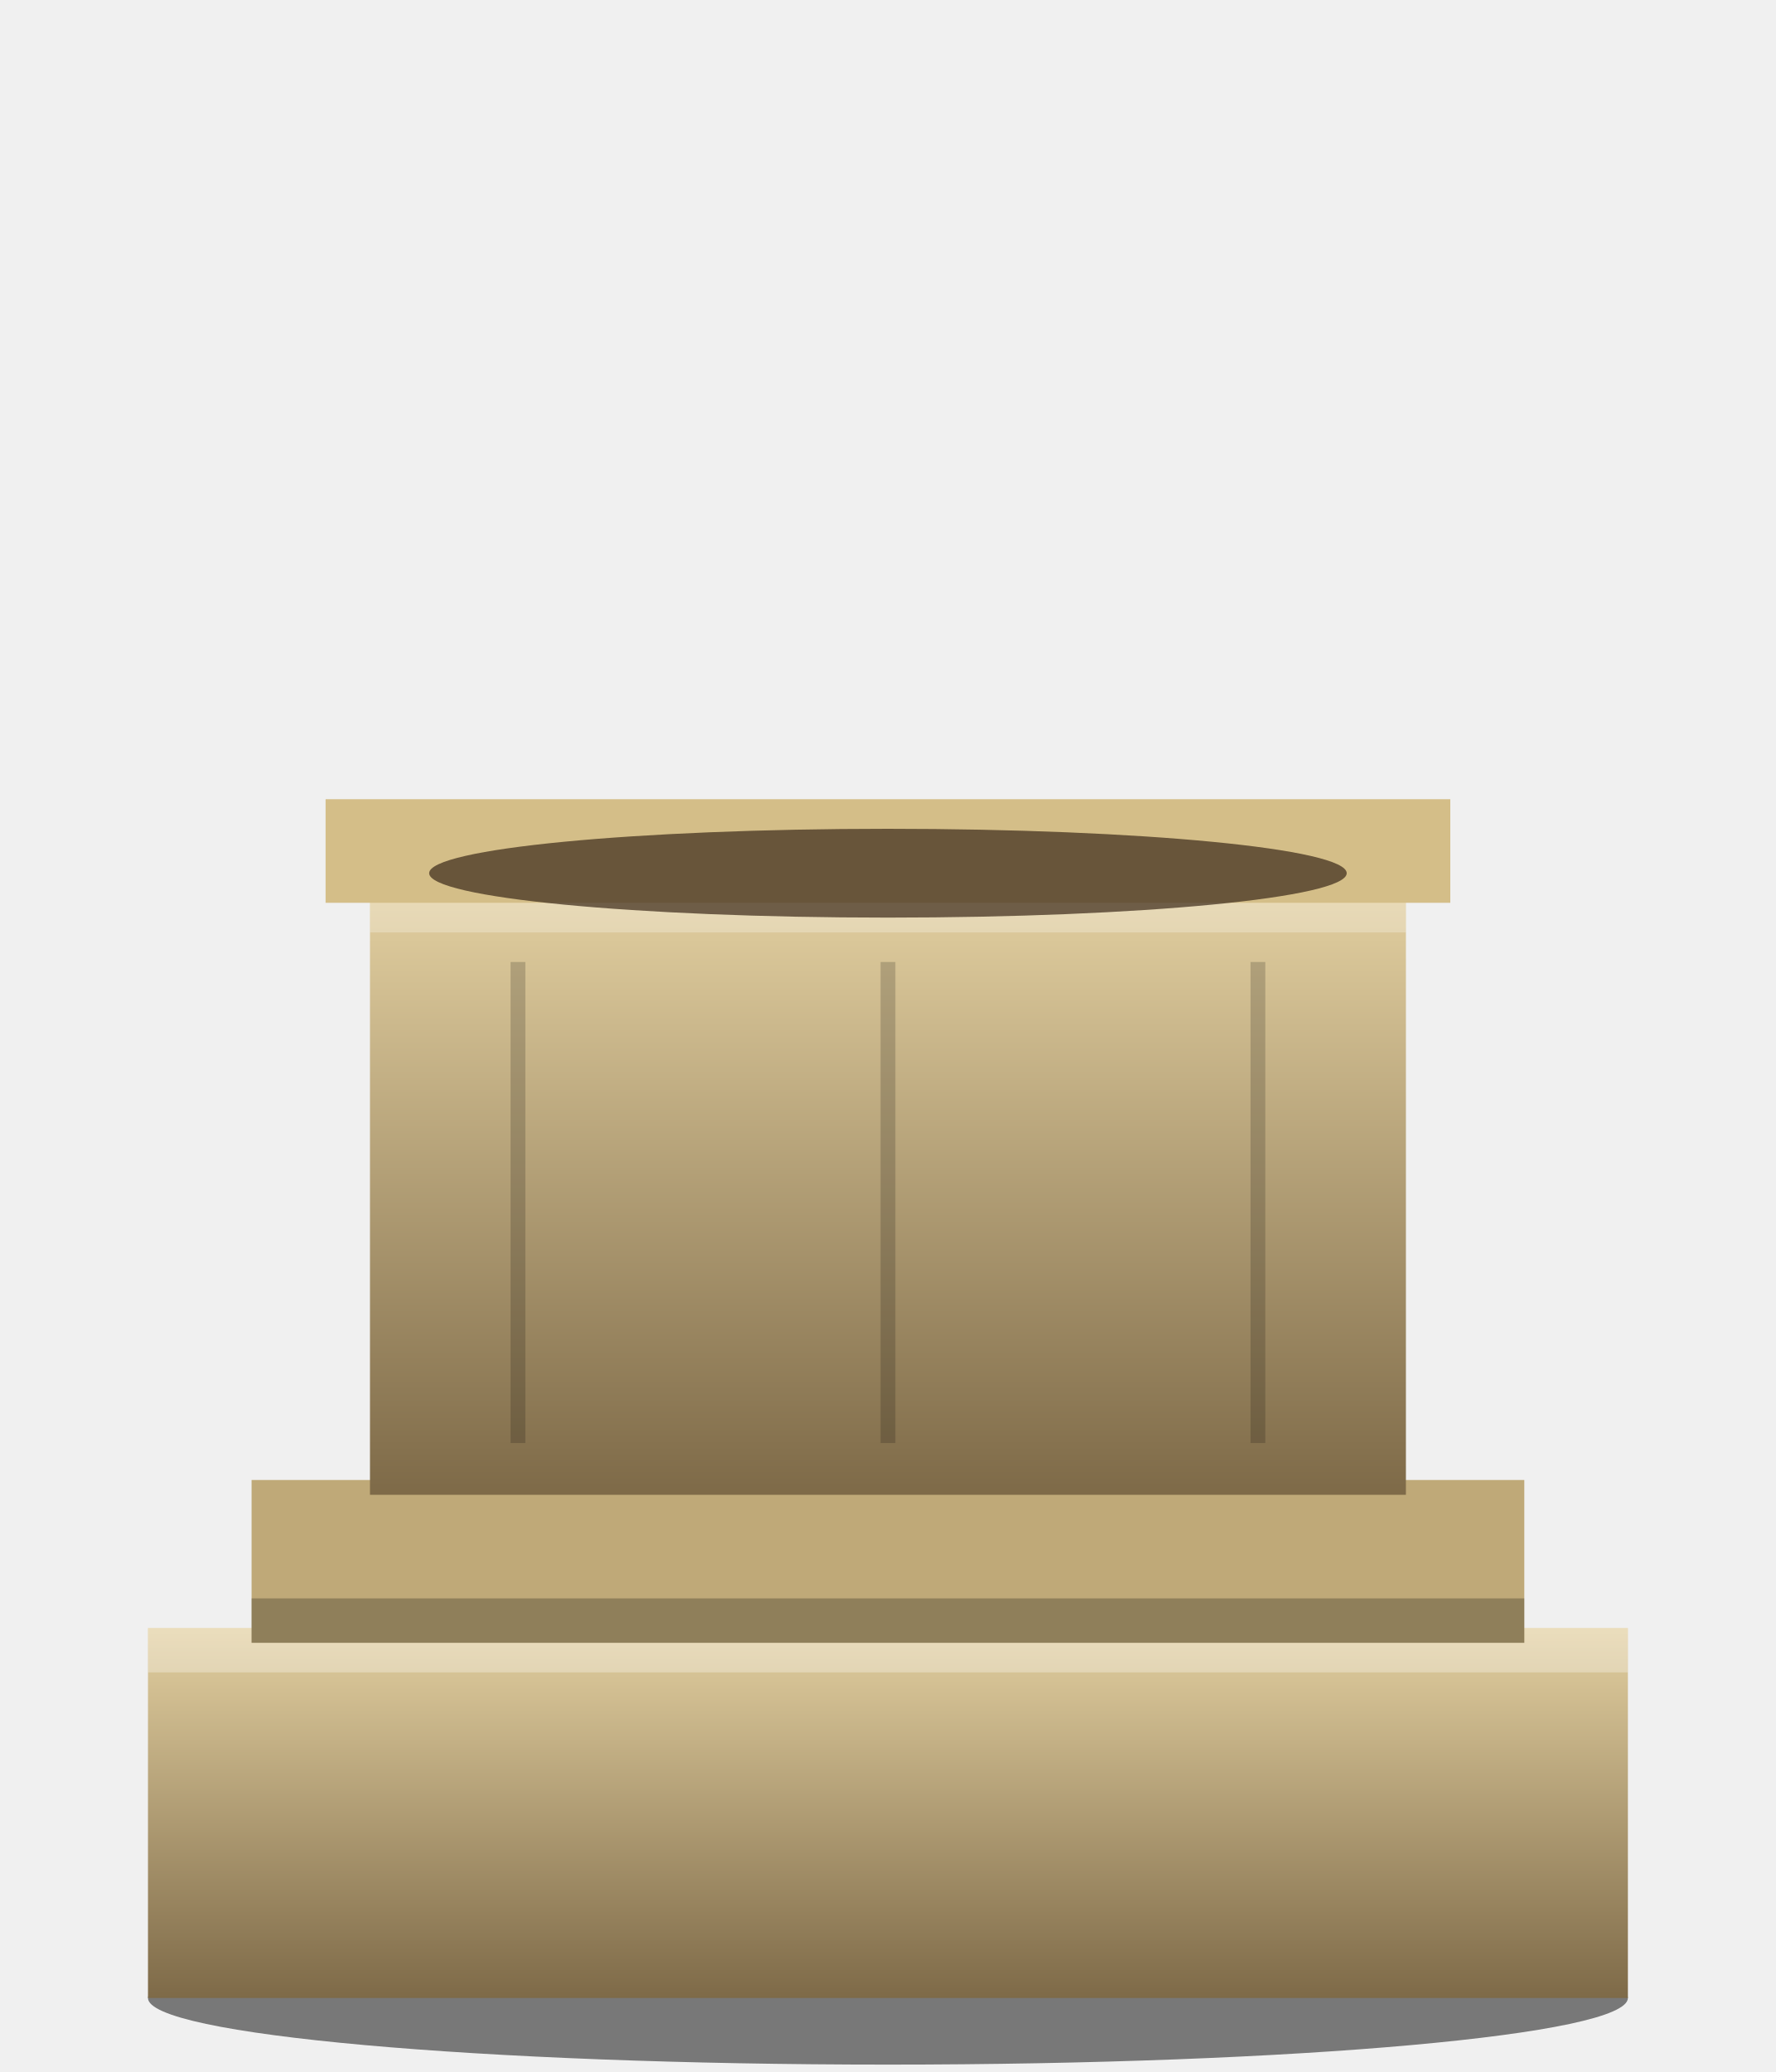
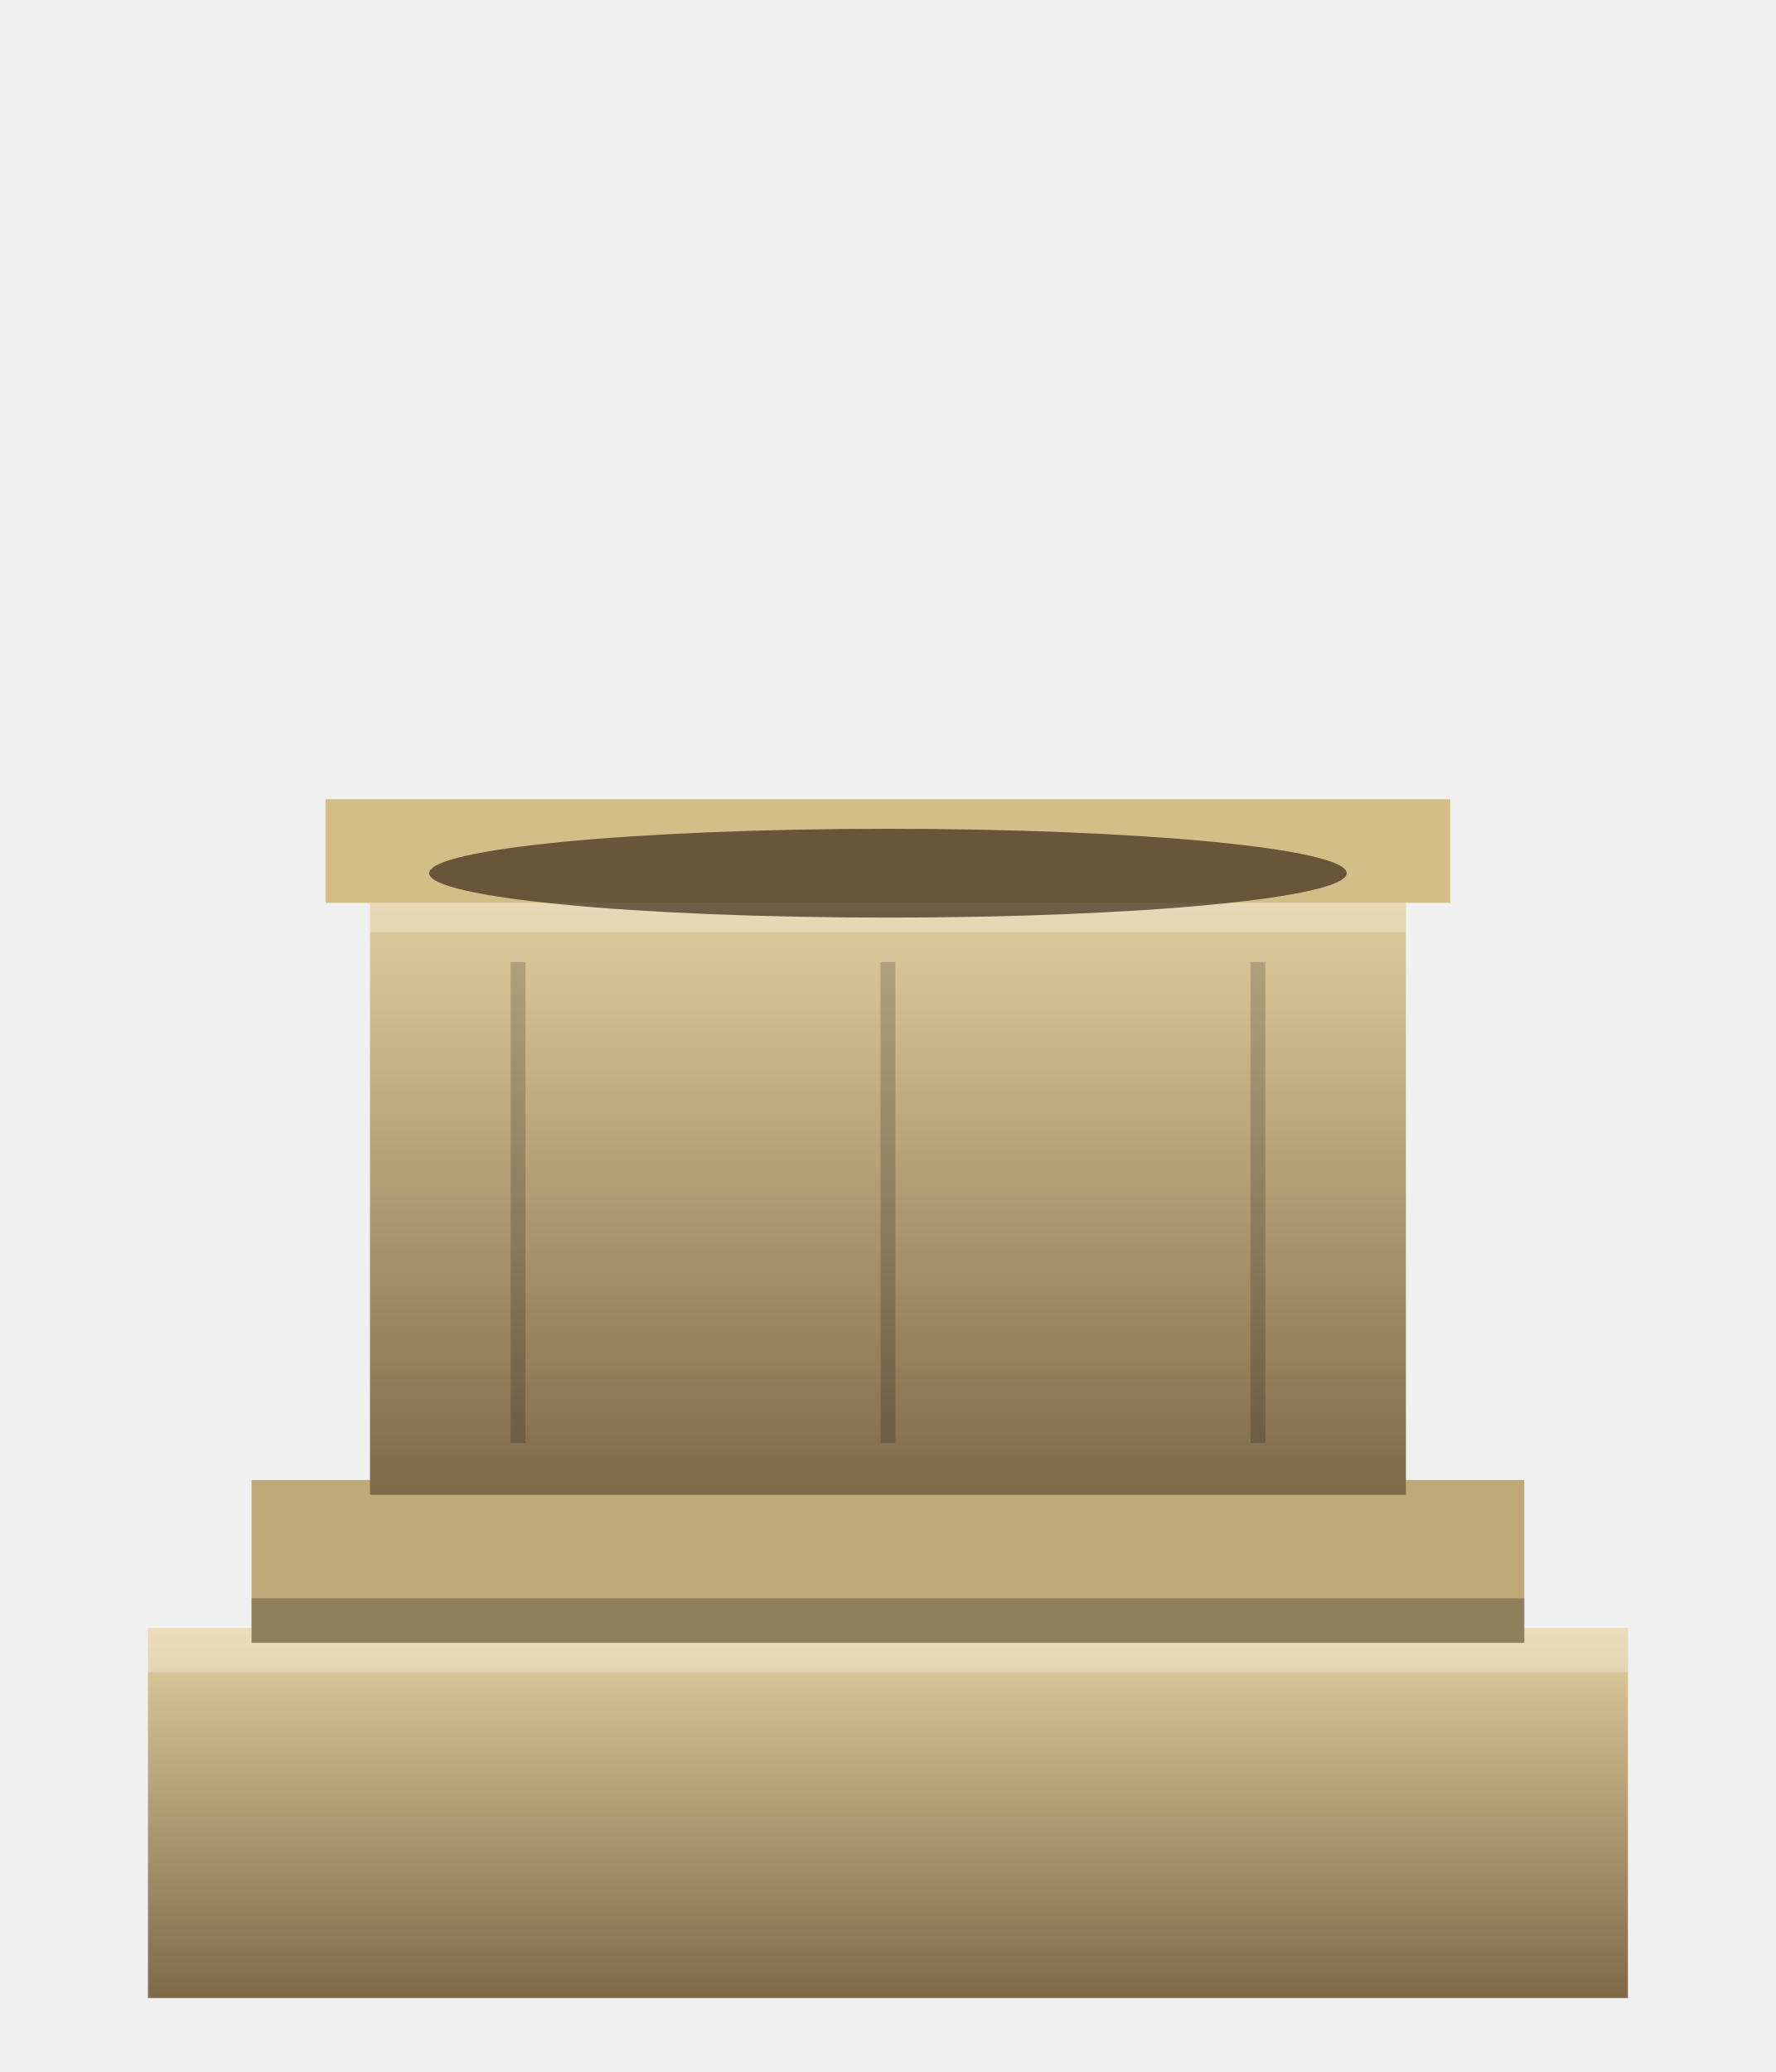
<svg xmlns="http://www.w3.org/2000/svg" viewBox="0 0 240 280" width="240" height="280">
  <defs>
    <linearGradient id="al_stone" x1="0" y1="0" x2="0" y2="1">
      <stop offset="0" stop-color="#e2cfa0" />
      <stop offset="1" stop-color="#7e6a48" />
    </linearGradient>
  </defs>
-   <ellipse cx="120" cy="270" rx="100" ry="9" fill="#000" opacity="0.5" />
  <rect x="20" y="220" width="200" height="50" fill="url(#al_stone)" />
  <rect x="20" y="220" width="200" height="6" fill="#fff" opacity="0.3" />
  <rect x="34" y="200" width="172" height="22" fill="#bfa978" />
  <rect x="34" y="216" width="172" height="6" fill="#000" opacity="0.25" />
  <rect x="50" y="120" width="140" height="82" fill="url(#al_stone)" />
  <rect x="50" y="120" width="140" height="6" fill="#fff" opacity="0.25" />
  <line x1="70" y1="130" x2="70" y2="195" stroke="#000" opacity="0.18" stroke-width="2" />
  <line x1="120" y1="130" x2="120" y2="195" stroke="#000" opacity="0.18" stroke-width="2" />
  <line x1="170" y1="130" x2="170" y2="195" stroke="#000" opacity="0.18" stroke-width="2" />
  <rect x="44" y="108" width="152" height="14" fill="#d4be88" />
  <ellipse cx="120" cy="118" rx="62" ry="6" fill="#3a2818" opacity="0.7" />
</svg>
